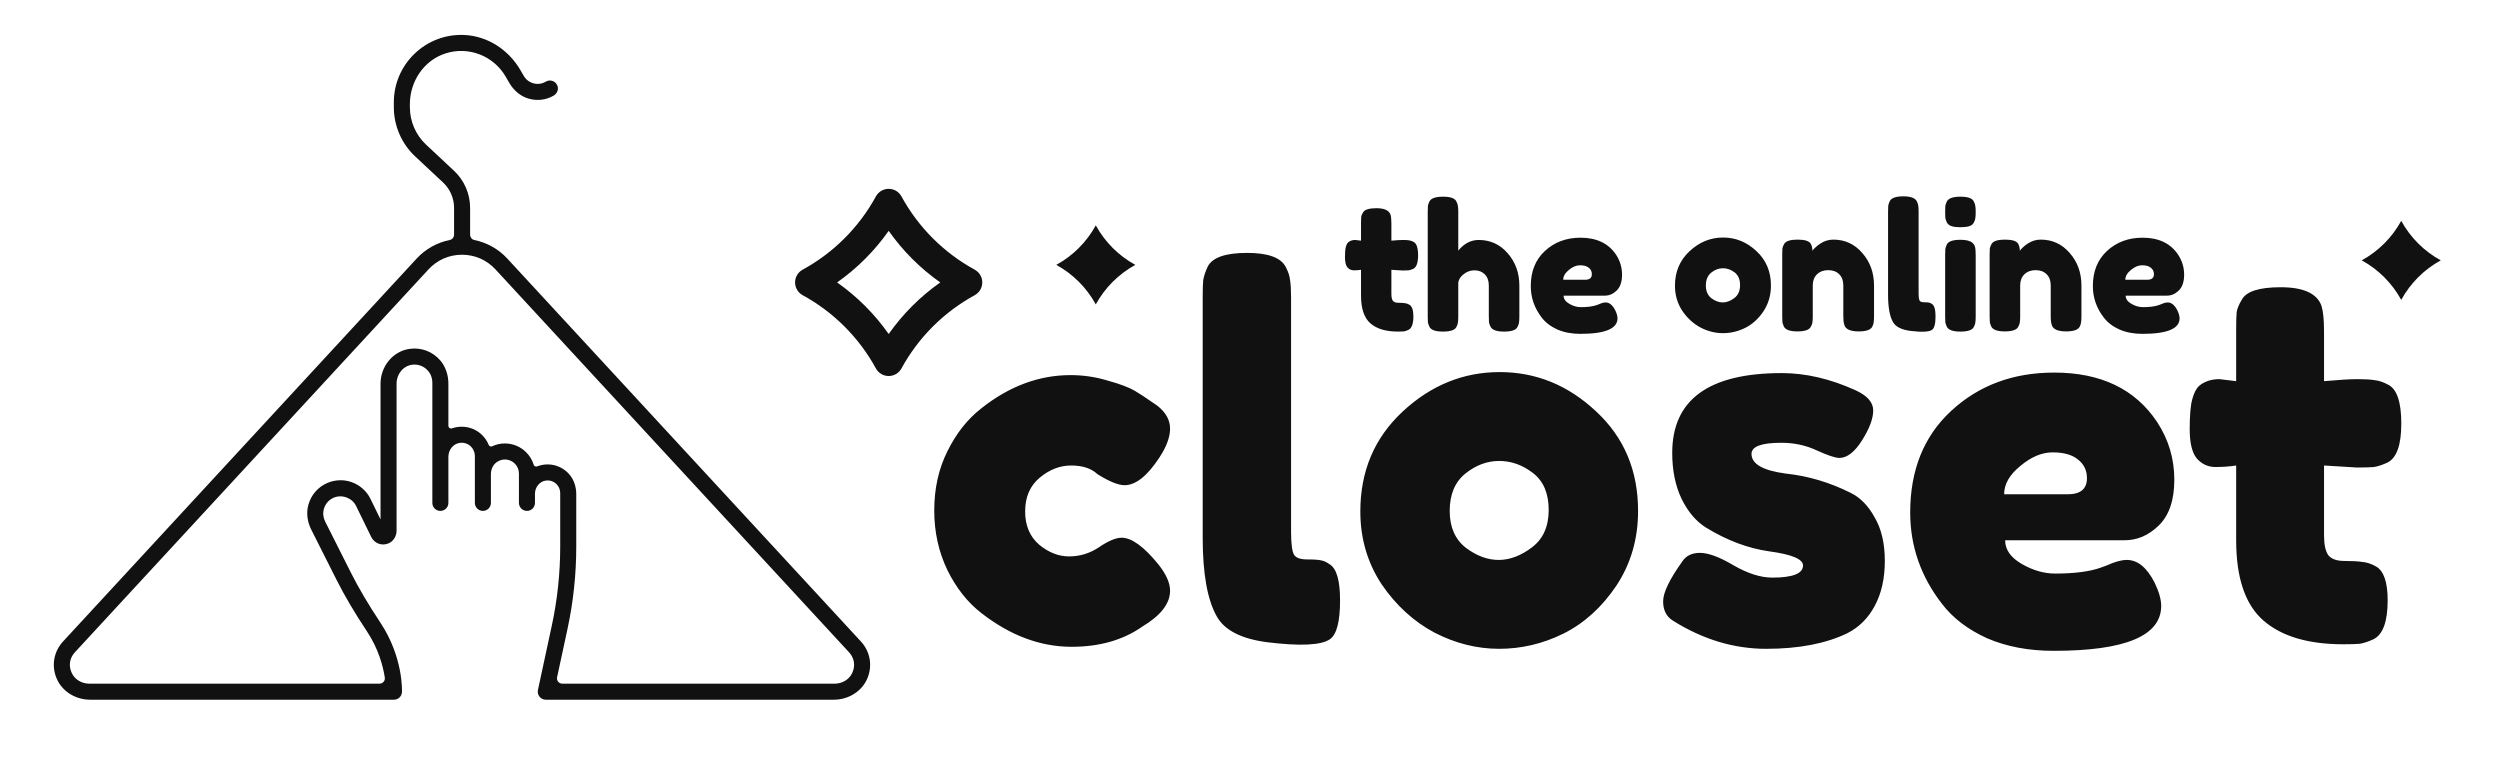
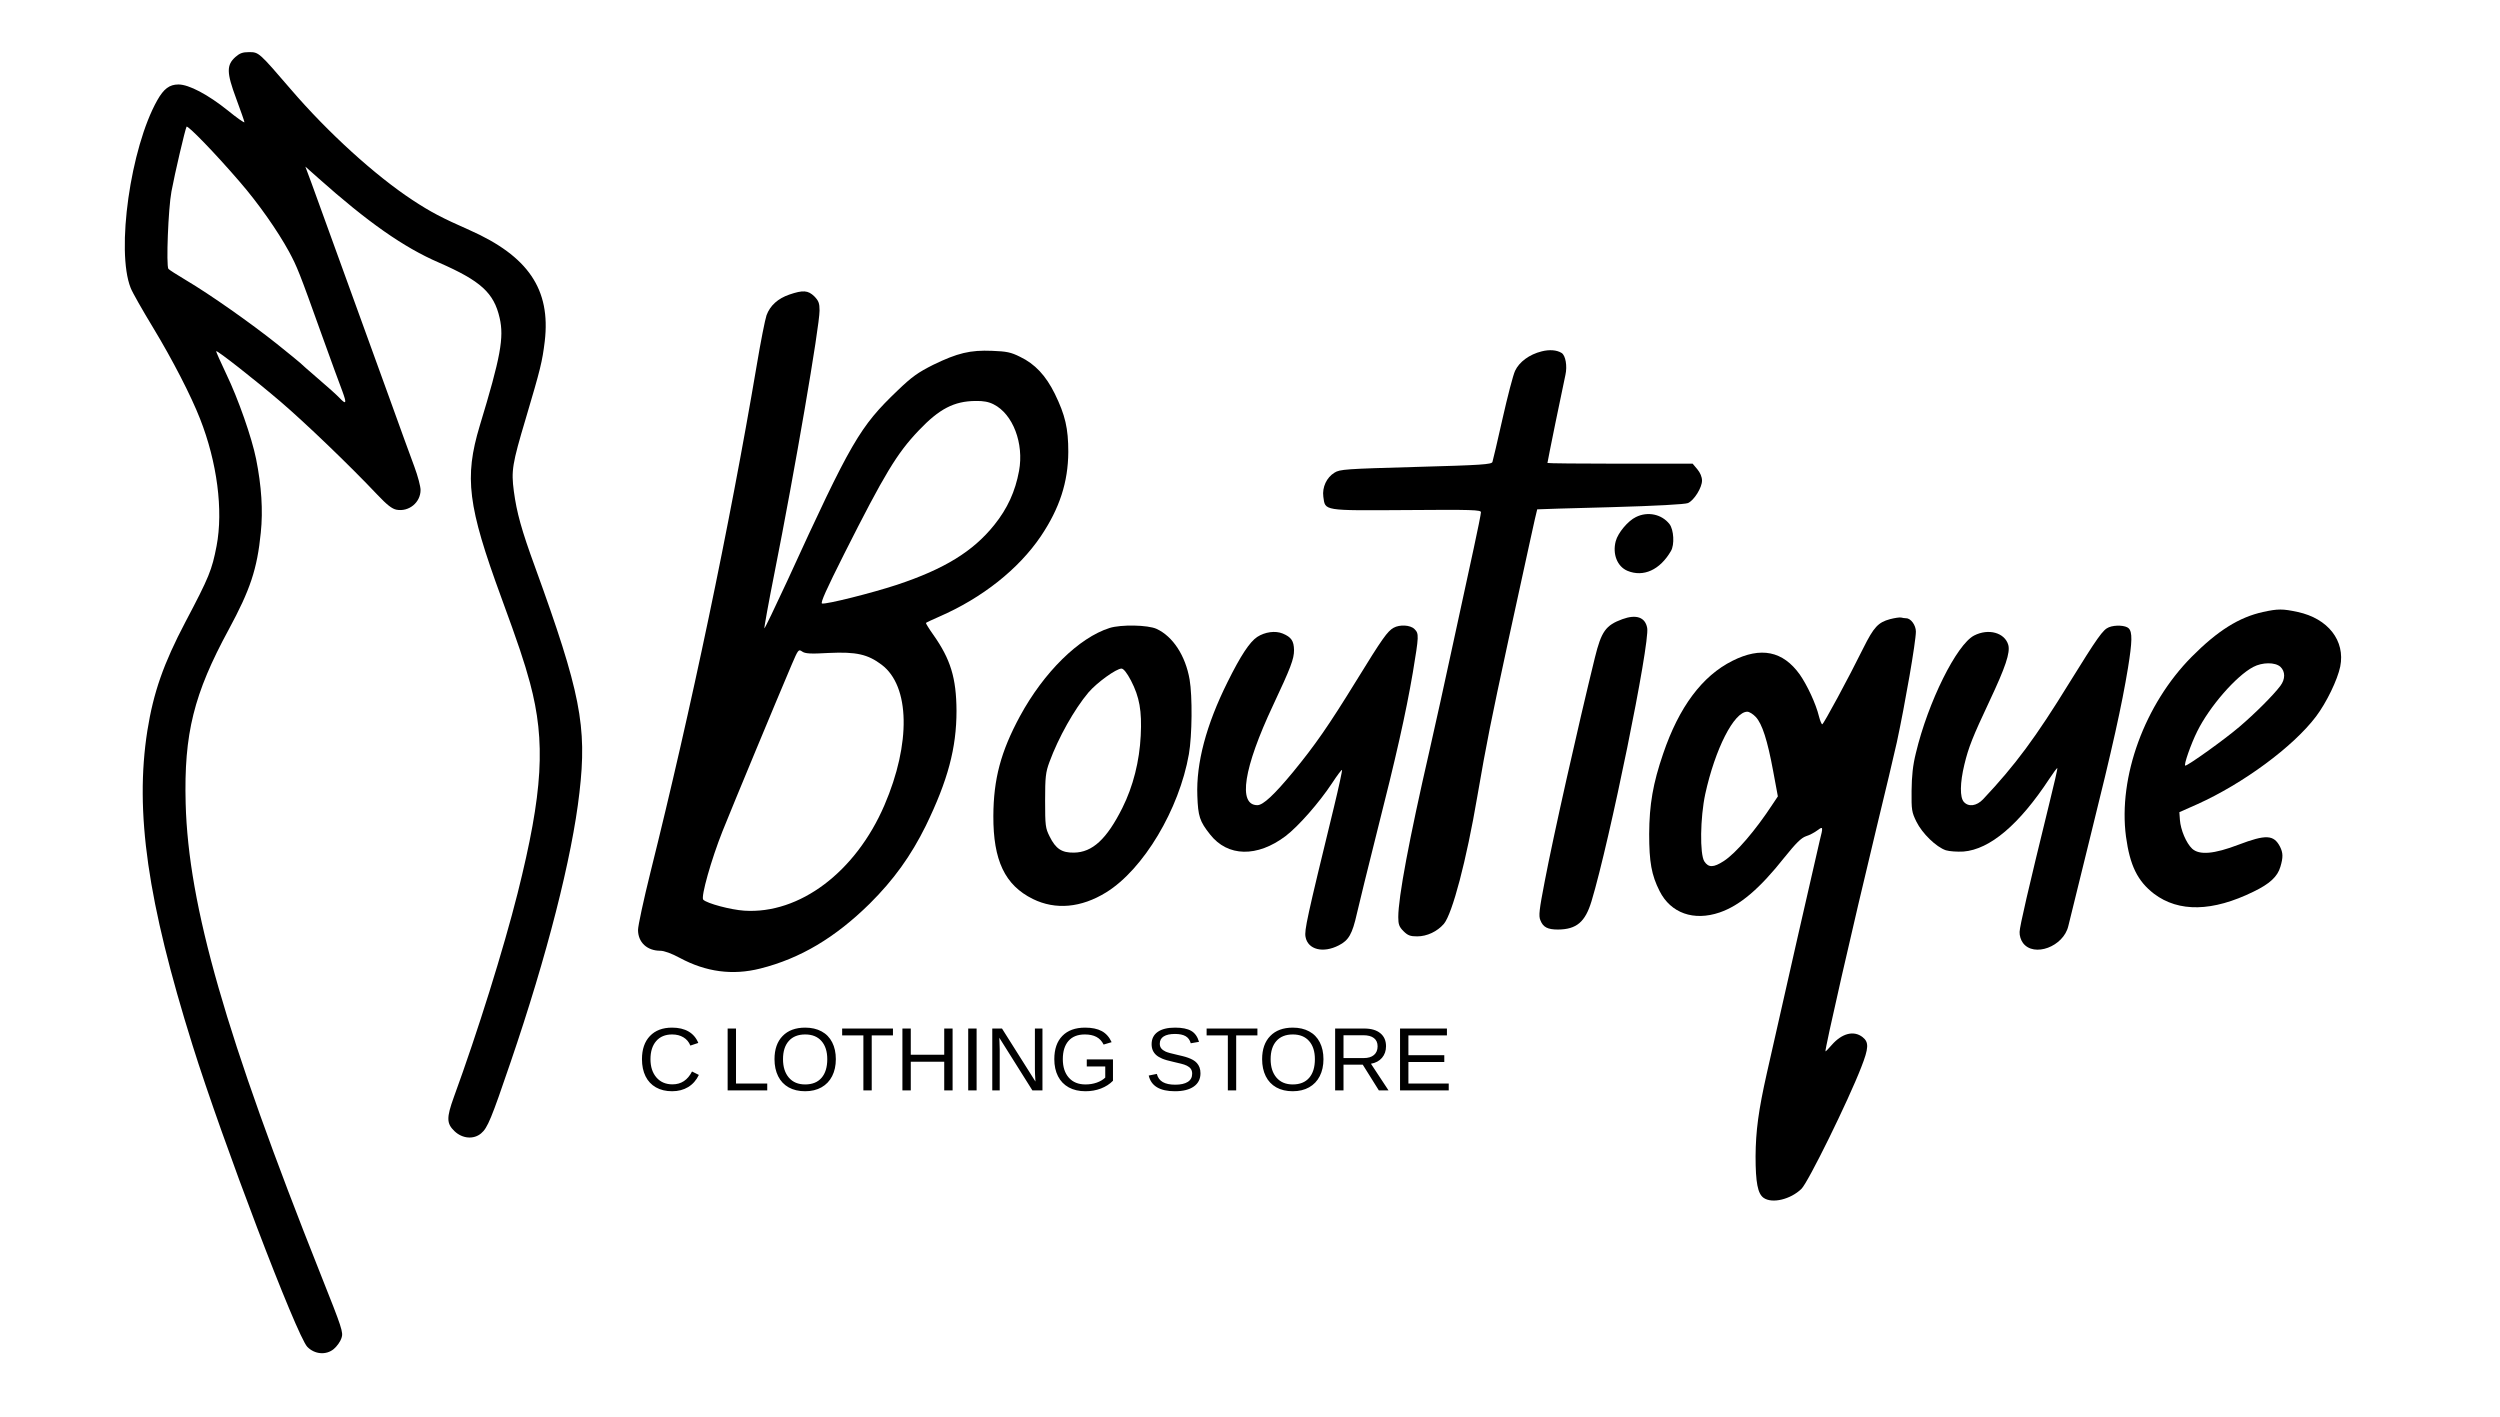
- <svg xmlns="http://www.w3.org/2000/svg" width="573" height="175" viewBox="0 0 573 175" fill="none">
-   <path d="M195.294 154.315C194.565 155.807 192.982 156.695 191.322 156.695H128.875C128.1 156.695 127.522 155.979 127.685 155.221L130.064 144.188C131.403 137.974 132.078 131.636 132.078 125.28V113.263C132.078 111.654 131.596 110.05 130.565 108.816C129.291 107.292 127.466 106.442 125.508 106.442C124.662 106.442 123.852 106.604 123.108 106.897C122.792 107.022 122.421 106.85 122.323 106.524C121.998 105.448 121.413 104.468 120.602 103.668C119.328 102.377 117.552 101.638 115.727 101.638C114.688 101.638 113.701 101.869 112.817 102.284C112.501 102.431 112.144 102.292 112.013 101.97C111.678 101.154 111.185 100.4 110.555 99.761C109.29 98.497 107.605 97.802 105.812 97.802C105.03 97.802 104.278 97.936 103.58 98.182C103.184 98.322 102.772 98.03 102.772 97.611L102.773 87.963C102.773 86.026 102.18 84.096 100.922 82.624C99.187 80.596 96.623 79.604 93.959 79.95C90.042 80.46 87.218 83.993 87.218 87.944V119.057L84.927 114.37C83.667 111.758 80.968 110.07 78.051 110.07C76.993 110.07 75.959 110.287 74.965 110.719C72.832 111.663 71.279 113.473 70.662 115.759C70.154 117.642 70.467 119.654 71.344 121.396L77.17 132.96C79.012 136.615 81.231 140.374 84.153 144.791C86.756 148.726 87.789 152.661 88.196 155.291C88.311 156.032 87.741 156.695 86.992 156.695H20.454C18.792 156.695 17.208 155.808 16.477 154.316C15.664 152.656 15.928 150.845 17.161 149.509L98.225 61.728C100.221 59.573 102.941 58.385 105.885 58.385C108.829 58.385 111.549 59.573 113.544 61.727L194.608 149.511C195.843 150.844 196.106 152.655 195.294 154.315ZM197.311 147.015L116.243 59.232C114.232 57.057 111.581 55.597 108.713 55.011C108.143 54.895 107.75 54.369 107.75 53.788V47.639C107.75 44.414 106.412 41.334 104.056 39.133L97.675 33.171C95.295 30.947 93.944 27.836 93.944 24.579V23.867C93.944 18.66 97.148 13.834 102.106 12.244C107.507 10.511 113.17 12.887 115.87 17.519L116.728 18.994C117.706 20.672 119.227 22.027 121.088 22.585C123.041 23.17 125.096 22.942 126.854 21.941C127.628 21.499 128.071 20.576 127.79 19.73C127.404 18.566 126.083 18.122 125.098 18.709C124.252 19.213 123.258 19.353 122.306 19.108C121.351 18.86 120.553 18.256 120.057 17.403L119.272 16.057C116.576 11.428 111.783 8.263 106.431 8.017C97.589 7.61 90.267 14.685 90.267 23.439V24.578C90.267 28.854 92.04 32.938 95.165 35.858L101.547 41.821C103.158 43.326 104.073 45.433 104.073 47.637L104.072 53.774C104.072 54.358 103.675 54.885 103.103 55C100.216 55.581 97.548 57.047 95.526 59.233L14.461 147.014C12.331 149.318 11.757 152.518 12.941 155.412C14.198 158.485 17.334 160.372 20.654 160.372H90.295C91.28 160.372 92.09 159.595 92.132 158.61C92.145 158.287 92.403 150.596 87.219 142.762C84.379 138.469 82.23 134.828 80.453 131.305L74.56 119.605C74.169 118.83 73.983 117.948 74.13 117.094C74.367 115.721 75.228 114.624 76.442 114.086C78.381 113.241 80.727 114.125 81.62 115.978L85.085 123.067C85.784 124.513 87.466 125.192 89.023 124.551C90.19 124.07 90.895 122.865 90.895 121.603V87.892C90.895 85.75 92.434 83.805 94.564 83.582C96.081 83.424 97.527 84.094 98.411 85.385C98.887 86.08 99.095 86.927 99.095 87.77V104.506V115.261C99.095 116.276 99.919 117.1 100.934 117.1C101.949 117.1 102.772 116.276 102.772 115.261V104.679C102.772 103.119 103.876 101.691 105.424 101.502C106.379 101.386 107.298 101.704 107.946 102.354C108.514 102.928 108.84 103.712 108.84 104.506V108.526V115.261C108.84 116.276 109.663 117.1 110.678 117.1C111.694 117.1 112.517 116.276 112.517 115.261V108.667C112.517 107.595 112.979 106.539 113.854 105.92C115.22 104.955 116.945 105.197 118.002 106.268C118.605 106.864 118.938 107.666 118.938 108.526V113.024V115.261C118.938 116.276 119.762 117.1 120.777 117.1C121.792 117.1 122.615 116.276 122.615 115.261V113.168C122.615 111.679 123.67 110.318 125.148 110.141C126.053 110.033 126.924 110.336 127.554 110.966C128.101 111.512 128.401 112.244 128.401 113.024V125.265C128.401 131.366 127.754 137.45 126.468 143.414L123.294 158.145C123.178 158.689 123.312 159.256 123.662 159.688C124.011 160.121 124.536 160.372 125.092 160.372H191.121C194.439 160.372 197.574 158.485 198.83 155.413C200.013 152.519 199.439 149.318 197.311 147.015Z" fill="#111111" />
-   <path d="M251.156 51.65C253.248 55.474 256.391 58.618 260.215 60.71C256.391 62.801 253.248 65.945 251.156 69.769C249.064 65.945 245.92 62.801 242.098 60.71C245.92 58.618 249.064 55.474 251.156 51.65Z" fill="#111111" />
-   <path d="M550.363 50.614C552.455 54.438 555.599 57.582 559.422 59.673C555.599 61.765 552.455 64.909 550.363 68.733C548.273 64.909 545.129 61.765 541.305 59.673C545.129 57.582 548.273 54.438 550.363 50.614Z" fill="#111111" />
-   <path d="M191.864 64.733C196.458 67.966 200.452 71.96 203.686 76.553C206.918 71.96 210.912 67.966 215.506 64.733C210.912 61.5 206.918 57.506 203.686 52.912C200.451 57.506 196.458 61.5 191.864 64.733ZM203.686 86.185C202.467 86.185 201.346 85.52 200.76 84.45C196.876 77.349 191.07 71.541 183.967 67.657C182.898 67.073 182.232 65.952 182.232 64.733C182.232 63.514 182.898 62.393 183.967 61.809C191.068 57.925 196.875 52.117 200.76 45.014C201.346 43.946 202.467 43.281 203.686 43.281C204.904 43.281 206.026 43.946 206.61 45.016C210.495 52.117 216.302 57.925 223.403 61.809C224.472 62.393 225.138 63.514 225.138 64.733C225.138 65.952 224.472 67.073 223.403 67.657C216.3 71.541 210.494 77.349 206.61 84.45C206.026 85.52 204.904 86.185 203.686 86.185Z" fill="#111111" />
-   <path d="M234.962 117.226C234.962 120.466 236.042 123.013 238.203 124.865C240.363 126.64 242.64 127.527 245.032 127.527C247.501 127.527 249.777 126.832 251.861 125.444C254.021 123.977 255.758 123.244 257.069 123.244C259.384 123.244 262.201 125.289 265.519 129.379C267.293 131.617 268.181 133.623 268.181 135.398C268.181 138.33 266.059 141.069 261.815 143.615C257.417 146.702 252.015 148.245 245.611 148.245C238.434 148.245 231.528 145.66 224.892 140.49C221.729 138.021 219.144 134.742 217.137 130.652C215.131 126.485 214.128 121.933 214.128 116.994C214.128 111.979 215.131 107.464 217.137 103.452C219.144 99.362 221.729 96.083 224.892 93.614C231.297 88.521 238.126 85.975 245.379 85.975C248.311 85.975 251.166 86.399 253.944 87.248C256.722 88.019 258.767 88.791 260.079 89.563L261.931 90.72C263.32 91.646 264.4 92.379 265.171 92.919C267.178 94.463 268.181 96.237 268.181 98.243C268.181 100.173 267.371 102.372 265.75 104.841C262.972 109.085 260.31 111.207 257.764 111.207C256.298 111.207 254.214 110.358 251.514 108.661C250.125 107.349 248.118 106.693 245.495 106.693C242.948 106.693 240.556 107.619 238.319 109.471C236.081 111.323 234.962 113.908 234.962 117.226ZM275.658 68.15C275.658 66.375 275.697 65.063 275.774 64.215C275.928 63.288 276.275 62.247 276.816 61.089C277.896 59.006 280.905 57.964 285.844 57.964C290.551 57.964 293.483 59.006 294.64 61.089C295.258 62.247 295.605 63.288 295.682 64.215C295.836 65.141 295.913 66.491 295.913 68.266V121.855C295.913 124.633 296.145 126.408 296.608 127.18C297.071 127.874 298.074 128.221 299.617 128.221C301.238 128.221 302.318 128.299 302.858 128.453C303.398 128.53 304.054 128.839 304.826 129.379C306.369 130.382 307.141 133.121 307.141 137.597C307.141 142.458 306.369 145.429 304.826 146.509C302.82 147.898 298.035 148.129 290.473 147.204C284.532 146.432 280.674 144.464 278.899 141.301C276.738 137.52 275.658 131.501 275.658 123.244V68.15ZM311.788 117.226C311.788 107.966 315.029 100.327 321.51 94.308C327.992 88.289 335.4 85.28 343.733 85.28C352.067 85.28 359.436 88.289 365.84 94.308C372.245 100.25 375.447 107.85 375.447 117.11C375.447 123.514 373.788 129.224 370.47 134.24C367.152 139.179 363.101 142.844 358.317 145.236C353.61 147.551 348.71 148.708 343.617 148.708C338.525 148.708 333.586 147.474 328.802 145.004C324.018 142.458 319.967 138.754 316.649 133.893C313.408 128.954 311.788 123.399 311.788 117.226ZM335.978 125.559C338.448 127.411 340.955 128.337 343.502 128.337C346.048 128.337 348.595 127.373 351.141 125.444C353.687 123.514 354.96 120.659 354.96 116.878C354.96 113.097 353.764 110.281 351.372 108.429C348.98 106.577 346.395 105.651 343.617 105.651C340.84 105.651 338.255 106.616 335.863 108.545C333.471 110.474 332.274 113.329 332.274 117.11C332.274 120.814 333.509 123.63 335.978 125.559ZM383.388 142.226C381.922 141.301 381.189 139.834 381.189 137.828C381.189 135.822 382.655 132.774 385.588 128.684C386.436 127.373 387.787 126.717 389.639 126.717C391.568 126.717 394.153 127.681 397.394 129.61C400.634 131.462 403.567 132.388 406.19 132.388C410.897 132.388 413.251 131.462 413.251 129.61C413.251 128.144 410.666 127.064 405.496 126.369C400.634 125.675 395.812 123.862 391.028 120.929C388.79 119.541 386.938 117.38 385.472 114.448C384.006 111.438 383.273 107.889 383.273 103.799C383.273 91.607 391.645 85.511 408.389 85.511C413.868 85.511 419.501 86.823 425.288 89.447C427.989 90.681 429.339 92.225 429.339 94.077C429.339 95.929 428.49 98.205 426.793 100.906C425.095 103.606 423.359 104.957 421.584 104.957C420.658 104.957 418.922 104.378 416.376 103.221C413.907 102.063 411.206 101.484 408.274 101.484C403.721 101.484 401.445 102.333 401.445 104.031C401.445 106.346 404.068 107.85 409.315 108.545C414.408 109.085 419.347 110.551 424.131 112.943C426.368 114.023 428.22 115.914 429.686 118.615C431.23 121.238 432.001 124.556 432.001 128.569C432.001 132.581 431.23 136.015 429.686 138.87C428.22 141.648 426.137 143.731 423.436 145.12C418.498 147.512 412.286 148.708 404.801 148.708C397.394 148.708 390.256 146.548 383.388 142.226ZM498.353 109.934C498.353 114.641 497.157 118.152 494.765 120.466C492.45 122.704 489.865 123.823 487.01 123.823H459.578C459.578 125.984 460.852 127.797 463.398 129.263C465.944 130.729 468.491 131.462 471.037 131.462C475.513 131.462 479.024 130.999 481.57 130.073L482.843 129.61C484.695 128.762 486.238 128.337 487.473 128.337C489.942 128.337 492.064 130.073 493.839 133.546C494.842 135.629 495.344 137.404 495.344 138.87C495.344 145.737 487.126 149.171 470.69 149.171C464.98 149.171 459.887 148.207 455.412 146.278C451.013 144.271 447.58 141.648 445.11 138.407C440.249 132.157 437.818 125.173 437.818 117.457C437.818 107.735 440.943 99.98 447.194 94.192C453.521 88.328 461.392 85.396 470.806 85.396C481.531 85.396 489.402 89.177 494.418 96.739C497.041 100.751 498.353 105.15 498.353 109.934ZM473.931 113.29C476.863 113.29 478.329 112.056 478.329 109.586C478.329 107.812 477.635 106.384 476.246 105.304C474.934 104.224 473.005 103.683 470.458 103.683C467.989 103.683 465.52 104.725 463.051 106.809C460.582 108.815 459.347 110.975 459.347 113.29H473.931ZM540.192 107.156L532.669 106.693V122.666C532.669 124.749 532.977 126.254 533.594 127.18C534.289 128.106 535.524 128.569 537.298 128.569C539.15 128.569 540.539 128.646 541.465 128.8C542.468 128.877 543.51 129.224 544.59 129.842C546.365 130.845 547.252 133.43 547.252 137.597C547.252 142.458 546.172 145.429 544.012 146.509C542.854 147.049 541.812 147.396 540.886 147.551C540.038 147.628 538.764 147.667 537.067 147.667C529.042 147.667 522.946 145.853 518.779 142.226C514.612 138.6 512.529 132.465 512.529 123.823V106.693C511.063 106.924 509.481 107.04 507.783 107.04C506.086 107.04 504.658 106.384 503.501 105.072C502.421 103.761 501.88 101.523 501.88 98.359C501.88 95.195 502.073 92.919 502.459 91.53C502.845 90.064 503.385 89.022 504.08 88.405C505.314 87.402 506.857 86.9 508.709 86.9L512.529 87.364V75.442C512.529 73.667 512.568 72.355 512.645 71.506C512.799 70.658 513.185 69.732 513.802 68.728C514.805 66.799 517.776 65.835 522.714 65.835C527.962 65.835 531.087 67.262 532.09 70.118C532.476 71.352 532.669 73.32 532.669 76.02V87.364C536.064 87.055 538.61 86.9 540.308 86.9C542.082 86.9 543.394 86.978 544.243 87.132C545.169 87.209 546.211 87.556 547.368 88.174C549.374 89.177 550.377 92.148 550.377 97.086C550.377 101.947 549.336 104.918 547.252 105.998C546.095 106.539 545.053 106.886 544.127 107.04C543.278 107.117 541.967 107.156 540.192 107.156Z" fill="#111111" />
-   <path d="M321.507 62L318.907 61.84V67.36C318.907 68.08 319.014 68.6 319.227 68.92C319.467 69.24 319.894 69.4 320.507 69.4C321.147 69.4 321.627 69.427 321.947 69.48C322.294 69.507 322.654 69.627 323.027 69.84C323.64 70.187 323.947 71.08 323.947 72.52C323.947 74.2 323.574 75.227 322.827 75.6C322.427 75.787 322.067 75.907 321.747 75.96C321.454 75.987 321.014 76 320.427 76C317.654 76 315.547 75.373 314.107 74.12C312.667 72.867 311.947 70.747 311.947 67.76V61.84C311.44 61.92 310.894 61.96 310.307 61.96C309.72 61.96 309.227 61.733 308.827 61.28C308.454 60.827 308.267 60.053 308.267 58.96C308.267 57.867 308.334 57.08 308.467 56.6C308.6 56.093 308.787 55.733 309.027 55.52C309.454 55.173 309.987 55 310.627 55L311.947 55.16V51.04C311.947 50.427 311.96 49.973 311.987 49.68C312.04 49.387 312.174 49.067 312.387 48.72C312.734 48.053 313.76 47.72 315.467 47.72C317.28 47.72 318.36 48.213 318.707 49.2C318.84 49.627 318.907 50.307 318.907 51.24V55.16C320.08 55.053 320.96 55 321.547 55C322.16 55 322.614 55.027 322.907 55.08C323.227 55.107 323.587 55.227 323.987 55.44C324.68 55.787 325.027 56.813 325.027 58.52C325.027 60.2 324.667 61.227 323.947 61.6C323.547 61.787 323.187 61.907 322.867 61.96C322.574 61.987 322.12 62 321.507 62ZM338.916 55C341.582 55 343.796 56.013 345.556 58.04C347.342 60.067 348.236 62.547 348.236 65.48V72.52C348.236 73.133 348.209 73.6 348.156 73.92C348.129 74.213 348.009 74.56 347.796 74.96C347.449 75.653 346.422 76 344.716 76C343.089 76 342.076 75.653 341.676 74.96C341.462 74.56 341.329 74.2 341.276 73.88C341.249 73.56 341.236 73.08 341.236 72.44V65.44C341.236 64.347 340.929 63.493 340.316 62.88C339.702 62.267 338.916 61.96 337.956 61.96C337.022 61.96 336.196 62.253 335.476 62.84C334.756 63.4 334.342 64.04 334.236 64.76V72.52C334.236 73.133 334.209 73.6 334.156 73.92C334.129 74.213 334.009 74.56 333.796 74.96C333.449 75.653 332.422 76 330.716 76C329.036 76 328.009 75.64 327.636 74.92C327.449 74.52 327.329 74.173 327.276 73.88C327.249 73.587 327.236 73.12 327.236 72.48V48.56C327.236 47.947 327.249 47.493 327.276 47.2C327.329 46.88 327.449 46.533 327.636 46.16C328.009 45.44 329.049 45.08 330.756 45.08C332.436 45.08 333.449 45.44 333.796 46.16C334.009 46.56 334.129 46.92 334.156 47.24C334.209 47.533 334.236 47.987 334.236 48.6V57.44C335.569 55.813 337.129 55 338.916 55ZM371.774 62.96C371.774 64.587 371.361 65.8 370.534 66.6C369.734 67.373 368.841 67.76 367.854 67.76H358.374C358.374 68.507 358.814 69.133 359.694 69.64C360.574 70.147 361.454 70.4 362.334 70.4C363.881 70.4 365.094 70.24 365.974 69.92L366.414 69.76C367.054 69.467 367.588 69.32 368.014 69.32C368.868 69.32 369.601 69.92 370.214 71.12C370.561 71.84 370.734 72.453 370.734 72.96C370.734 75.333 367.894 76.52 362.214 76.52C360.241 76.52 358.481 76.187 356.934 75.52C355.414 74.827 354.228 73.92 353.374 72.8C351.694 70.64 350.854 68.227 350.854 65.56C350.854 62.2 351.934 59.52 354.094 57.52C356.281 55.493 359.001 54.48 362.254 54.48C365.961 54.48 368.681 55.787 370.414 58.4C371.321 59.787 371.774 61.307 371.774 62.96ZM363.334 64.12C364.348 64.12 364.854 63.693 364.854 62.84C364.854 62.227 364.614 61.733 364.134 61.36C363.681 60.987 363.014 60.8 362.134 60.8C361.281 60.8 360.428 61.16 359.574 61.88C358.721 62.573 358.294 63.32 358.294 64.12H363.334ZM383.901 65.48C383.901 62.28 385.021 59.64 387.261 57.56C389.501 55.48 392.061 54.44 394.941 54.44C397.821 54.44 400.368 55.48 402.581 57.56C404.795 59.613 405.901 62.24 405.901 65.44C405.901 67.653 405.328 69.627 404.181 71.36C403.035 73.067 401.635 74.333 399.981 75.16C398.355 75.96 396.661 76.36 394.901 76.36C393.141 76.36 391.435 75.933 389.781 75.08C388.128 74.2 386.728 72.92 385.581 71.24C384.461 69.533 383.901 67.613 383.901 65.48ZM392.261 68.36C393.115 69 393.981 69.32 394.861 69.32C395.741 69.32 396.621 68.987 397.501 68.32C398.381 67.653 398.821 66.667 398.821 65.36C398.821 64.053 398.408 63.08 397.581 62.44C396.755 61.8 395.861 61.48 394.901 61.48C393.941 61.48 393.048 61.813 392.221 62.48C391.395 63.147 390.981 64.133 390.981 65.44C390.981 66.72 391.408 67.693 392.261 68.36ZM420.206 54.92C422.872 54.92 425.086 55.947 426.846 58C428.632 60.027 429.526 62.507 429.526 65.44V72.48C429.526 73.093 429.499 73.56 429.446 73.88C429.419 74.173 429.312 74.507 429.126 74.88C428.752 75.6 427.712 75.96 426.006 75.96C424.112 75.96 423.019 75.467 422.726 74.48C422.566 74.027 422.486 73.347 422.486 72.44V65.4C422.486 64.307 422.166 63.453 421.526 62.84C420.912 62.227 420.072 61.92 419.006 61.92C417.966 61.92 417.112 62.24 416.446 62.88C415.806 63.52 415.486 64.36 415.486 65.4V72.48C415.486 73.093 415.459 73.56 415.406 73.88C415.379 74.173 415.259 74.507 415.046 74.88C414.699 75.6 413.672 75.96 411.966 75.96C410.286 75.96 409.259 75.6 408.886 74.88C408.699 74.48 408.579 74.133 408.526 73.84C408.499 73.52 408.486 73.053 408.486 72.44V58.28C408.486 57.693 408.499 57.253 408.526 56.96C408.579 56.64 408.712 56.293 408.926 55.92C409.299 55.253 410.326 54.92 412.006 54.92C413.632 54.92 414.632 55.227 415.006 55.84C415.272 56.293 415.406 56.84 415.406 57.48C415.512 57.293 415.752 57.027 416.126 56.68C416.499 56.333 416.859 56.053 417.206 55.84C418.112 55.227 419.112 54.92 420.206 54.92ZM432.744 48.52C432.744 47.907 432.757 47.453 432.784 47.16C432.837 46.84 432.957 46.48 433.144 46.08C433.517 45.36 434.557 45 436.264 45C437.89 45 438.904 45.36 439.304 46.08C439.517 46.48 439.637 46.84 439.664 47.16C439.717 47.48 439.744 47.947 439.744 48.56V67.08C439.744 68.04 439.824 68.653 439.984 68.92C440.144 69.16 440.49 69.28 441.024 69.28C441.584 69.28 441.957 69.307 442.144 69.36C442.33 69.387 442.557 69.493 442.824 69.68C443.357 70.027 443.624 70.973 443.624 72.52C443.624 74.2 443.357 75.227 442.824 75.6C442.13 76.08 440.477 76.16 437.864 75.84C435.81 75.573 434.477 74.893 433.864 73.8C433.117 72.493 432.744 70.413 432.744 67.56V48.52ZM445.829 58.44C445.829 57.827 445.843 57.373 445.869 57.08C445.923 56.76 446.043 56.4 446.229 56C446.603 55.307 447.643 54.96 449.349 54.96C450.629 54.96 451.536 55.187 452.069 55.64C452.523 56.013 452.763 56.587 452.789 57.36C452.816 57.627 452.829 58.013 452.829 58.52V72.52C452.829 73.133 452.803 73.6 452.749 73.92C452.723 74.213 452.603 74.56 452.389 74.96C452.043 75.653 451.016 76 449.309 76C447.629 76 446.603 75.64 446.229 74.92C446.043 74.52 445.923 74.173 445.869 73.88C445.843 73.587 445.829 73.12 445.829 72.48V58.44ZM452.389 51.04C452.203 51.413 451.856 51.68 451.349 51.84C450.843 52 450.163 52.08 449.309 52.08C448.483 52.08 447.816 52 447.309 51.84C446.803 51.68 446.443 51.4 446.229 51C446.043 50.6 445.923 50.253 445.869 49.96C445.843 49.64 445.829 49.173 445.829 48.56C445.829 47.947 445.843 47.493 445.869 47.2C445.923 46.88 446.043 46.533 446.229 46.16C446.603 45.44 447.643 45.08 449.349 45.08C451.029 45.08 452.043 45.44 452.389 46.16C452.603 46.56 452.723 46.92 452.749 47.24C452.803 47.533 452.829 47.987 452.829 48.6C452.829 49.213 452.803 49.68 452.749 50C452.723 50.293 452.603 50.64 452.389 51.04ZM467.745 54.92C470.411 54.92 472.625 55.947 474.385 58C476.171 60.027 477.065 62.507 477.065 65.44V72.48C477.065 73.093 477.038 73.56 476.985 73.88C476.958 74.173 476.851 74.507 476.665 74.88C476.291 75.6 475.251 75.96 473.545 75.96C471.651 75.96 470.558 75.467 470.265 74.48C470.105 74.027 470.025 73.347 470.025 72.44V65.4C470.025 64.307 469.705 63.453 469.065 62.84C468.451 62.227 467.611 61.92 466.545 61.92C465.505 61.92 464.651 62.24 463.985 62.88C463.345 63.52 463.025 64.36 463.025 65.4V72.48C463.025 73.093 462.998 73.56 462.945 73.88C462.918 74.173 462.798 74.507 462.585 74.88C462.238 75.6 461.211 75.96 459.505 75.96C457.825 75.96 456.798 75.6 456.425 74.88C456.238 74.48 456.118 74.133 456.065 73.84C456.038 73.52 456.025 73.053 456.025 72.44V58.28C456.025 57.693 456.038 57.253 456.065 56.96C456.118 56.64 456.251 56.293 456.465 55.92C456.838 55.253 457.865 54.92 459.545 54.92C461.171 54.92 462.171 55.227 462.545 55.84C462.811 56.293 462.945 56.84 462.945 57.48C463.051 57.293 463.291 57.027 463.665 56.68C464.038 56.333 464.398 56.053 464.745 55.84C465.651 55.227 466.651 54.92 467.745 54.92ZM500.603 62.96C500.603 64.587 500.189 65.8 499.363 66.6C498.563 67.373 497.669 67.76 496.683 67.76H487.203C487.203 68.507 487.643 69.133 488.523 69.64C489.403 70.147 490.283 70.4 491.163 70.4C492.709 70.4 493.923 70.24 494.803 69.92L495.243 69.76C495.883 69.467 496.416 69.32 496.843 69.32C497.696 69.32 498.429 69.92 499.043 71.12C499.389 71.84 499.563 72.453 499.563 72.96C499.563 75.333 496.723 76.52 491.043 76.52C489.069 76.52 487.309 76.187 485.763 75.52C484.243 74.827 483.056 73.92 482.203 72.8C480.523 70.64 479.683 68.227 479.683 65.56C479.683 62.2 480.763 59.52 482.923 57.52C485.109 55.493 487.829 54.48 491.083 54.48C494.789 54.48 497.509 55.787 499.243 58.4C500.149 59.787 500.603 61.307 500.603 62.96ZM492.163 64.12C493.176 64.12 493.683 63.693 493.683 62.84C493.683 62.227 493.443 61.733 492.963 61.36C492.509 60.987 491.843 60.8 490.963 60.8C490.109 60.8 489.256 61.16 488.403 61.88C487.549 62.573 487.123 63.32 487.123 64.12H492.163Z" fill="#111111" />
+ <svg xmlns="http://www.w3.org/2000/svg" width="100%" height="100%" viewBox="0 0 1391 788" version="1.1" xml:space="preserve" style="fill-rule:evenodd;clip-rule:evenodd;stroke-linejoin:round;stroke-miterlimit:2;">
+   <g transform="matrix(0.1,0,0,-0.1,0,788)">
+     <path d="M1310,7563C1260,7518 1260,7477 1314,7332C1339,7264 1360,7205 1360,7200C1360,7195 1318,7224 1268,7265C1157,7354 1051,7410 993,7410C943,7410 911,7386 875,7322C726,7058 645,6484 727,6278C736,6254 793,6154 853,6055C960,5878 1063,5678 1113,5550C1208,5309 1243,5041 1205,4842C1179,4708 1164,4670 1032,4420C910,4188 854,4028 820,3815C749,3362 821,2864 1071,2065C1237,1534 1651,447 1710,386C1751,344 1815,339 1857,374C1875,389 1894,416 1900,435C1911,467 1904,488 1785,787C1256,2117 1048,2840 1033,3410C1023,3798 1078,4019 1273,4378C1392,4598 1431,4714 1451,4916C1464,5040 1455,5176 1425,5326C1401,5445 1326,5660 1259,5799C1227,5867 1201,5924 1203,5926C1208,5932 1417,5768 1560,5646C1699,5527 1945,5291 2099,5128C2154,5070 2181,5049 2206,5044C2275,5031 2340,5084 2340,5154C2340,5173 2325,5231 2306,5282C2287,5333 2223,5508 2165,5670C2052,5981 1792,6700 1734,6859L1699,6953L1771,6889C2045,6645 2245,6504 2442,6419C2675,6317 2748,6251 2780,6111C2805,6002 2786,5895 2669,5510C2583,5223 2602,5066 2789,4556C2884,4297 2917,4198 2949,4080C3037,3751 3021,3473 2880,2910C2801,2597 2659,2142 2525,1775C2484,1661 2484,1629 2529,1586C2573,1544 2636,1539 2677,1574C2713,1604 2734,1656 2841,1970C3043,2561 3183,3109 3224,3470C3267,3839 3230,4028 2977,4725C2901,4933 2875,5028 2859,5147C2844,5261 2850,5299 2925,5550C3008,5830 3017,5867 3031,5981C3065,6270 2939,6455 2612,6600C2458,6668 2397,6700 2295,6767C2087,6904 1825,7142 1619,7382C1441,7589 1440,7590 1386,7590C1350,7590 1334,7584 1310,7563ZM1336,6866C1438,6748 1544,6597 1608,6480C1653,6396 1664,6370 1791,6015C1840,5878 1892,5737 1905,5703C1930,5635 1927,5626 1889,5666C1876,5680 1822,5729 1770,5773C1718,5818 1673,5857 1670,5861C1667,5864 1609,5912 1540,5967C1397,6081 1167,6243 1035,6321C986,6350 941,6379 937,6384C924,6402 936,6719 954,6815C973,6917 1030,7160 1038,7175C1044,7185 1195,7030 1336,6866Z" style="fill-rule:nonzero;" />
+     <path d="M4392,6241C4328,6219 4285,6180 4265,6126C4257,6103 4232,5977 4210,5845C4059,4953 3846,3936 3619,3026C3581,2873 3550,2729 3550,2706C3550,2637 3600,2590 3674,2590C3695,2590 3737,2575 3783,2550C3928,2472 4076,2452 4230,2491C4453,2547 4647,2663 4839,2852C4973,2985 5069,3119 5151,3285C5274,3538 5322,3718 5322,3925C5321,4108 5289,4212 5193,4348C5168,4383 5150,4413 5152,4414C5153,4416 5187,4432 5226,4449C5465,4553 5667,4713 5791,4896C5896,5052 5943,5198 5944,5365C5944,5497 5927,5570 5869,5689C5819,5790 5759,5855 5675,5895C5625,5920 5601,5925 5520,5928C5398,5933 5328,5916 5192,5850C5107,5807 5074,5784 4994,5707C4784,5506 4736,5425 4380,4647C4312,4500 4255,4382 4253,4384C4251,4386 4276,4525 4309,4691C4422,5259 4560,6064 4560,6152C4560,6193 4555,6206 4531,6231C4496,6265 4468,6267 4392,6241ZM5529,5630C5636,5576 5698,5413 5670,5260C5649,5146 5606,5051 5532,4959C5414,4812 5255,4714 4990,4626C4850,4580 4599,4517 4574,4522C4563,4524 4599,4603 4698,4800C4922,5244 4990,5357 5112,5485C5226,5605 5308,5648 5428,5649C5472,5650 5502,5644 5529,5630ZM4612,4247C4764,4254 4828,4240 4906,4181C5063,4062 5069,3744 4921,3400C4761,3028 4449,2793 4141,2813C4066,2818 3934,2853 3913,2874C3898,2888 3958,3099 4020,3255C4083,3412 4319,3980 4405,4182C4441,4266 4443,4269 4463,4255C4480,4243 4509,4241 4612,4247Z" style="fill-rule:nonzero;" />
+     <path d="M8578,5925C8509,5908 8453,5866 8430,5817C8419,5794 8388,5674 8360,5550C8332,5426 8307,5318 8304,5310C8301,5296 8244,5292 7879,5282C7486,5271 7455,5269 7425,5250C7381,5223 7356,5169 7363,5116C7374,5037 7358,5039 7826,5042C8192,5045 8240,5043 8240,5030C8240,5021 8222,4931 8200,4830C8178,4728 8126,4488 8084,4295C8043,4103 7984,3837 7954,3705C7840,3208 7780,2887 7780,2777C7780,2737 7785,2723 7809,2699C7833,2675 7847,2670 7885,2670C7940,2670 7997,2697 8034,2740C8081,2797 8159,3091 8220,3450C8272,3751 8295,3865 8391,4310C8435,4511 8489,4758 8511,4860C8533,4962 8552,5045 8553,5046C8554,5047 8738,5052 8962,5058C9213,5065 9377,5074 9392,5081C9426,5096 9470,5167 9470,5206C9470,5226 9460,5250 9444,5269L9418,5300L9014,5300C8792,5300 8610,5302 8610,5304C8610,5311 8697,5737 8710,5794C8721,5843 8711,5902 8689,5916C8662,5933 8621,5936 8578,5925Z" style="fill-rule:nonzero;" />
+     <path d="M9102,5003C9058,4982 9002,4915 8990,4869C8971,4798 8998,4728 9055,4704C9144,4667 9236,4709 9297,4814C9318,4849 9313,4933 9289,4964C9246,5019 9168,5036 9102,5003Z" style="fill-rule:nonzero;" />
+     <path d="M12592,4475C12459,4446 12339,4371 12195,4226C11933,3962 11785,3558 11829,3225C11851,3064 11893,2978 11985,2907C12123,2803 12311,2807 12539,2919C12628,2962 12672,3002 12688,3057C12704,3110 12703,3135 12686,3169C12651,3236 12608,3238 12455,3180C12319,3128 12237,3121 12197,3158C12164,3189 12133,3263 12129,3318L12126,3361L12225,3405C12481,3520 12760,3726 12886,3893C12945,3971 13006,4098 13021,4171C13050,4315 12953,4439 12784,4475C12701,4493 12674,4493 12592,4475ZM12688,4170C12716,4144 12716,4101 12688,4064C12650,4013 12547,3910 12460,3836C12377,3765 12174,3620 12159,3620C12148,3620 12191,3742 12225,3810C12293,3948 12442,4119 12537,4169C12588,4196 12659,4196 12688,4170Z" style="fill-rule:nonzero;" />
+     <path d="M9027,4435C8934,4401 8910,4367 8874,4221C8780,3838 8642,3224 8595,2977C8564,2816 8560,2784 8571,2759C8586,2721 8611,2708 8669,2708C8772,2709 8820,2750 8855,2865C8956,3199 9181,4303 9165,4386C9154,4446 9104,4463 9027,4435Z" style="fill-rule:nonzero;" />
+     <path d="M10516,4435C10450,4417 10426,4391 10368,4275C10285,4107 10146,3850 10139,3850C10135,3850 10127,3870 10121,3893C10104,3964 10055,4068 10014,4127C9920,4258 9798,4283 9639,4203C9471,4119 9342,3946 9254,3687C9197,3521 9177,3404 9176,3240C9176,3083 9189,3011 9234,2922C9296,2799 9424,2754 9568,2803C9681,2842 9790,2934 9930,3111C9992,3188 10022,3218 10048,3227C10068,3233 10096,3248 10112,3260C10144,3284 10145,3281 10125,3203C10112,3150 9904,2236 9831,1910C9784,1701 9769,1588 9768,1446C9768,1300 9780,1238 9813,1215C9860,1182 9962,1206 10023,1265C10060,1300 10284,1756 10356,1942C10398,2049 10399,2081 10364,2109C10315,2148 10249,2131 10192,2066C10175,2046 10159,2030 10157,2030C10150,2030 10309,2727 10440,3270C10489,3471 10540,3687 10554,3750C10600,3964 10660,4310 10660,4366C10660,4401 10632,4440 10606,4440C10598,4440 10586,4442 10578,4444C10571,4446 10543,4442 10516,4435ZM9769,3891C9805,3852 9834,3762 9866,3589L9892,3449L9864,3407C9768,3260 9659,3133 9591,3089C9534,3052 9506,3052 9483,3087C9457,3127 9460,3331 9488,3462C9543,3713 9648,3920 9722,3920C9733,3920 9754,3907 9769,3891Z" style="fill-rule:nonzero;" />
+     <path d="M6174,4386C6003,4332 5808,4140 5675,3895C5568,3697 5528,3545 5527,3340C5526,3093 5591,2955 5747,2878C5873,2816 6016,2829 6155,2915C6362,3043 6561,3376 6615,3684C6633,3788 6635,4005 6619,4099C6596,4232 6526,4339 6435,4381C6387,4403 6238,4406 6174,4386ZM6293,4093C6340,4002 6354,3925 6347,3787C6340,3645 6305,3505 6245,3385C6158,3211 6078,3137 5975,3136C5908,3135 5874,3157 5840,3226C5817,3272 5815,3285 5815,3425C5815,3557 5818,3583 5839,3640C5889,3776 5977,3933 6056,4027C6103,4082 6211,4160 6240,4160C6251,4160 6270,4137 6293,4093Z" style="fill-rule:nonzero;" />
+     <path d="M7754,4387C7720,4368 7692,4329 7545,4090C7391,3840 7317,3734 7195,3585C7090,3458 7028,3400 6996,3400C6887,3400 6919,3606 7083,3955C7182,4166 7200,4213 7200,4263C7199,4314 7185,4335 7137,4355C7096,4372 7038,4364 6995,4336C6953,4308 6903,4232 6830,4085C6711,3846 6655,3634 6662,3452C6666,3338 6675,3310 6733,3237C6831,3112 6995,3109 7153,3228C7225,3283 7340,3414 7412,3523C7440,3566 7465,3599 7467,3596C7469,3594 7449,3500 7422,3389C7271,2769 7257,2704 7264,2667C7277,2596 7362,2575 7449,2620C7504,2648 7524,2682 7550,2798C7562,2852 7612,3053 7660,3245C7768,3670 7822,3910 7861,4138C7895,4344 7896,4354 7870,4380C7847,4403 7788,4406 7754,4387Z" style="fill-rule:nonzero;" />
+     <path d="M11734,4390C11701,4377 11672,4336 11514,4081C11327,3777 11213,3623 11034,3433C10998,3395 10953,3389 10927,3418C10904,3443 10905,3524 10930,3627C10953,3722 10975,3778 11070,3980C11158,4167 11186,4249 11174,4292C11154,4360 11064,4385 10984,4344C10887,4294 10728,3975 10660,3690C10643,3622 10637,3563 10636,3480C10635,3373 10637,3361 10663,3308C10695,3243 10773,3167 10827,3149C10847,3143 10890,3140 10925,3142C11072,3154 11235,3292 11402,3546C11425,3581 11445,3608 11447,3606C11449,3604 11428,3513 11401,3404C11285,2931 11238,2727 11237,2695C11236,2674 11244,2649 11256,2633C11317,2552 11481,2613 11508,2727C11513,2748 11569,2977 11633,3235C11755,3725 11806,3957 11840,4163C11864,4311 11865,4363 11844,4384C11827,4401 11769,4404 11734,4390Z" style="fill-rule:nonzero;" />
+     <g transform="matrix(10,0,0,-10,-230,8720)">
+       <g transform="matrix(50,0,0,50,951.2217,690.6785)">
+             </g>
+       <text x="377.643px" y="690.679px" style="font-family:'ArialMT', 'Arial', sans-serif;font-size:50px;">C<tspan x="423.751px 461.559px 510.45px 550.992px 597.101px 620.992px 667.101px 715.992px 739.884px 783.233px 822.872px 871.764px 917.872px " y="690.679px 690.679px 690.679px 690.679px 690.679px 690.679px 690.679px 690.679px 690.679px 690.679px 690.679px 690.679px 690.679px ">LOTHING STORE</tspan>
+       </text>
+     </g>
+   </g>
</svg>
